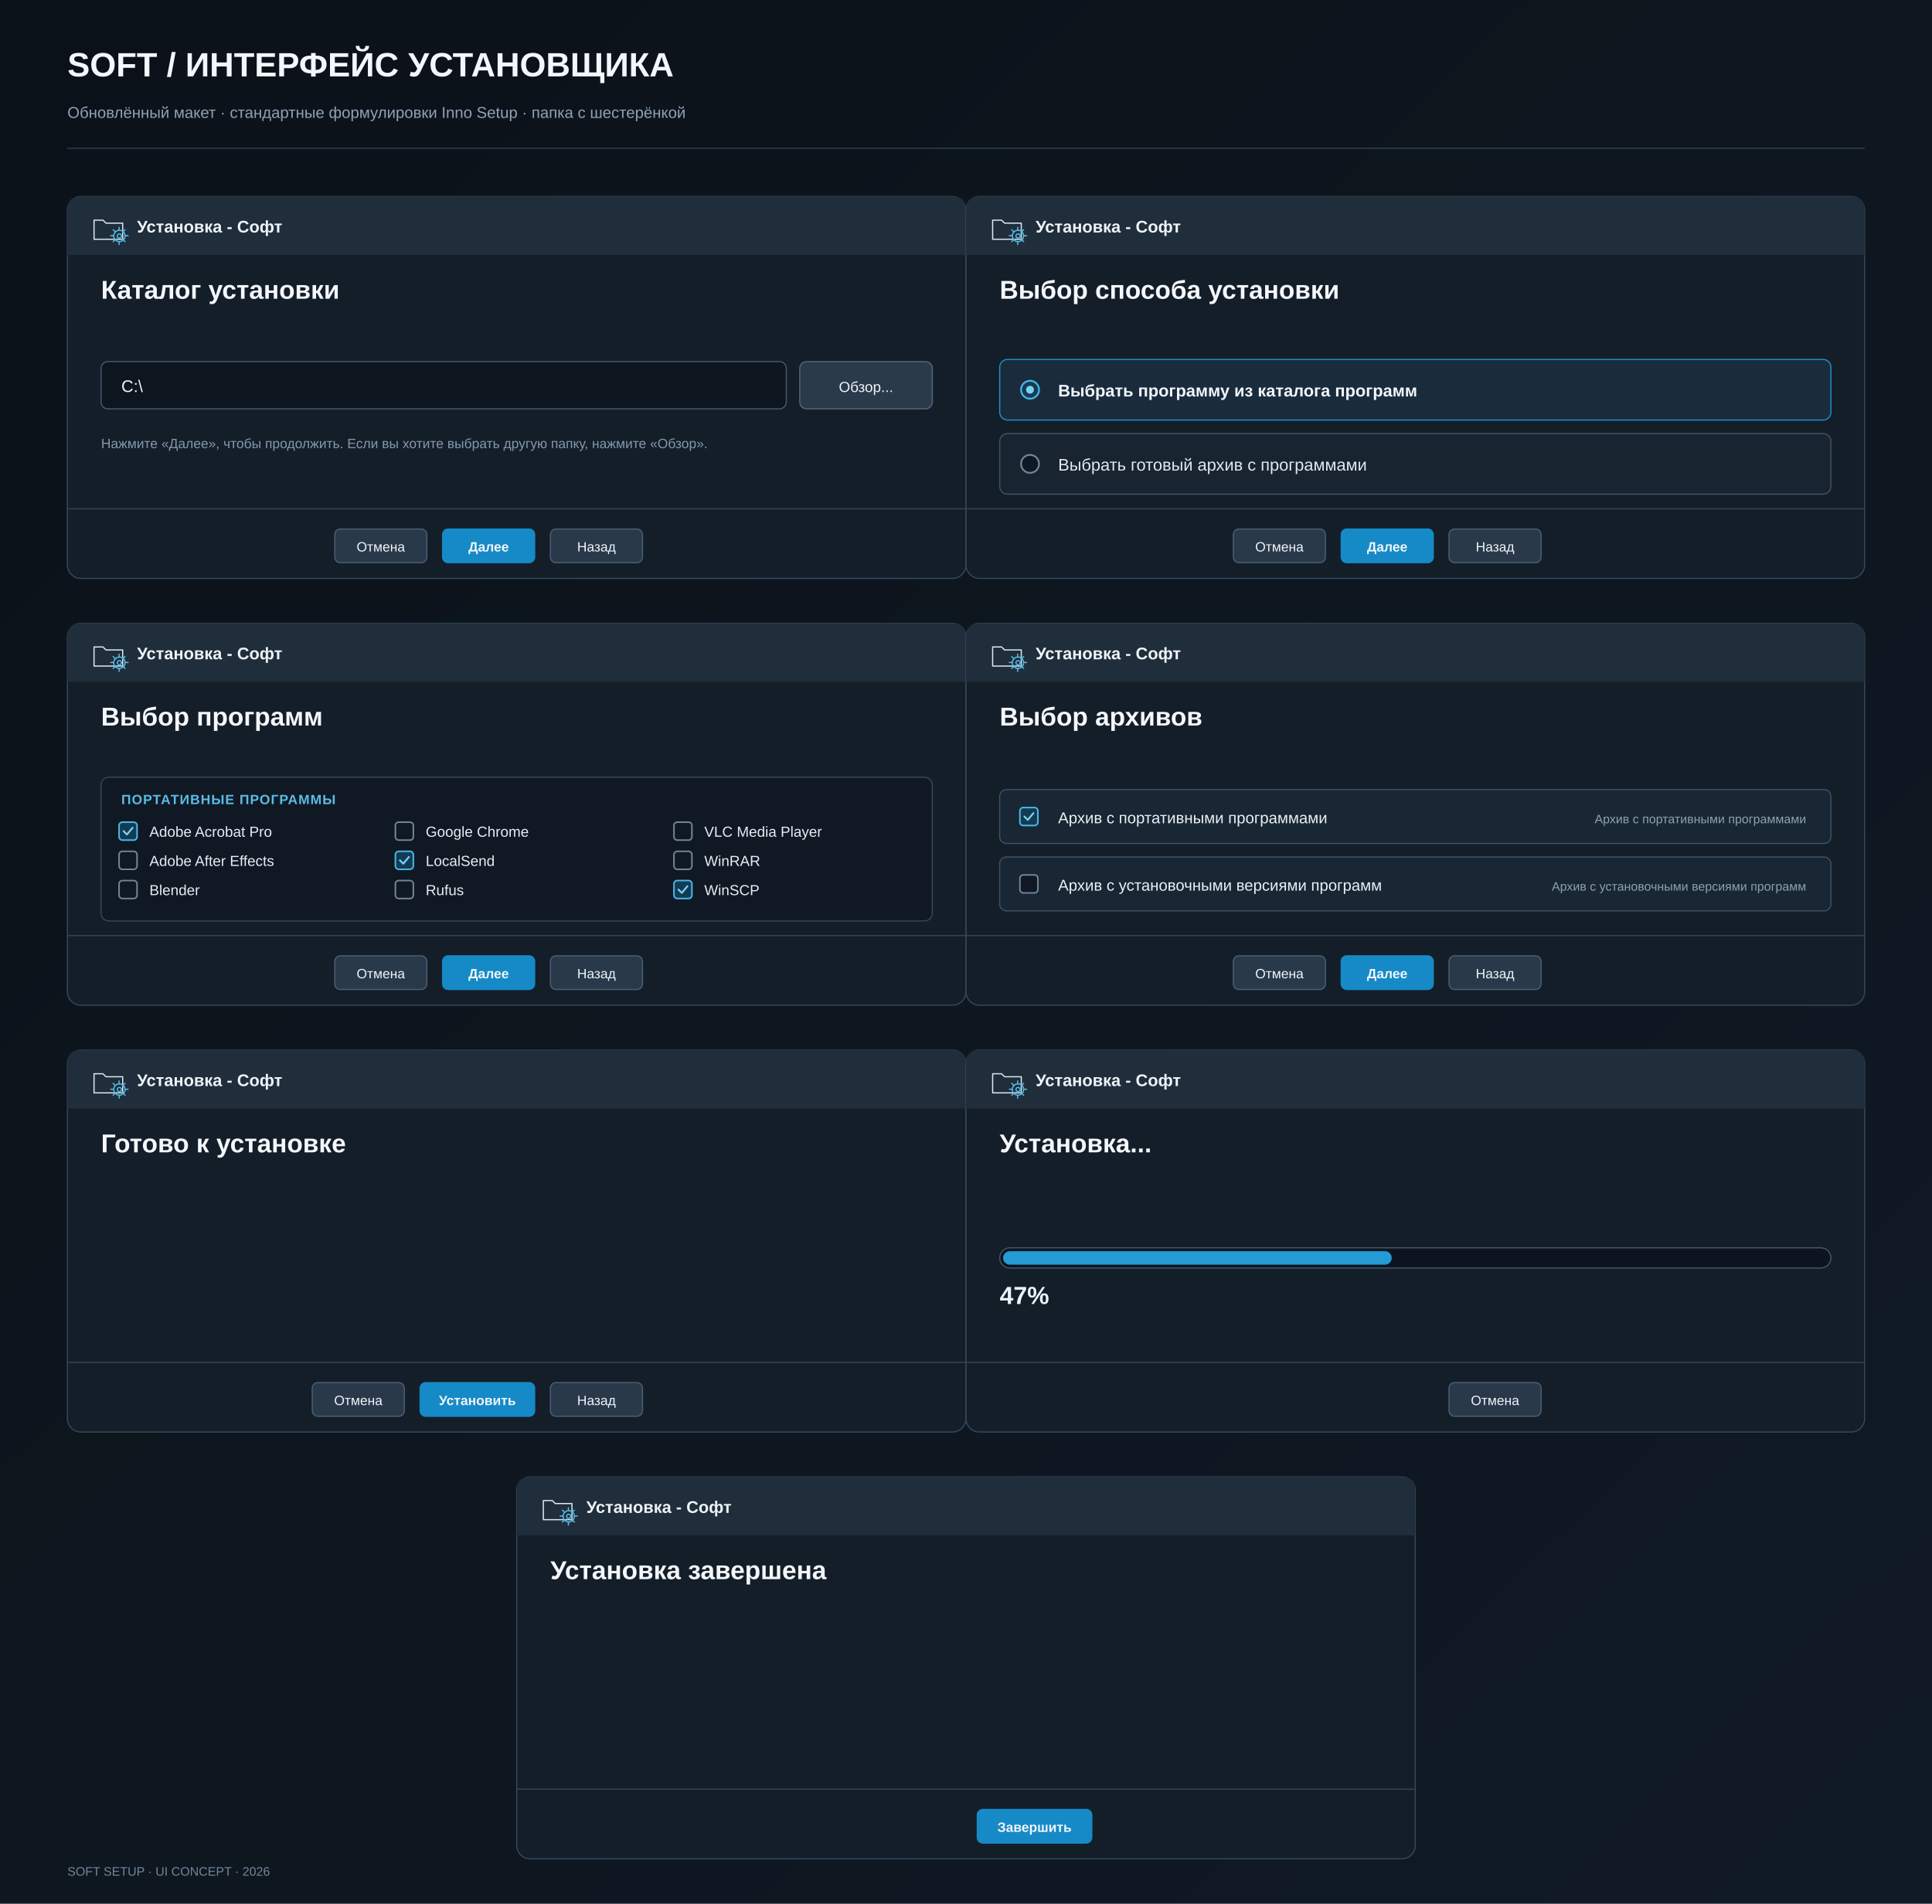
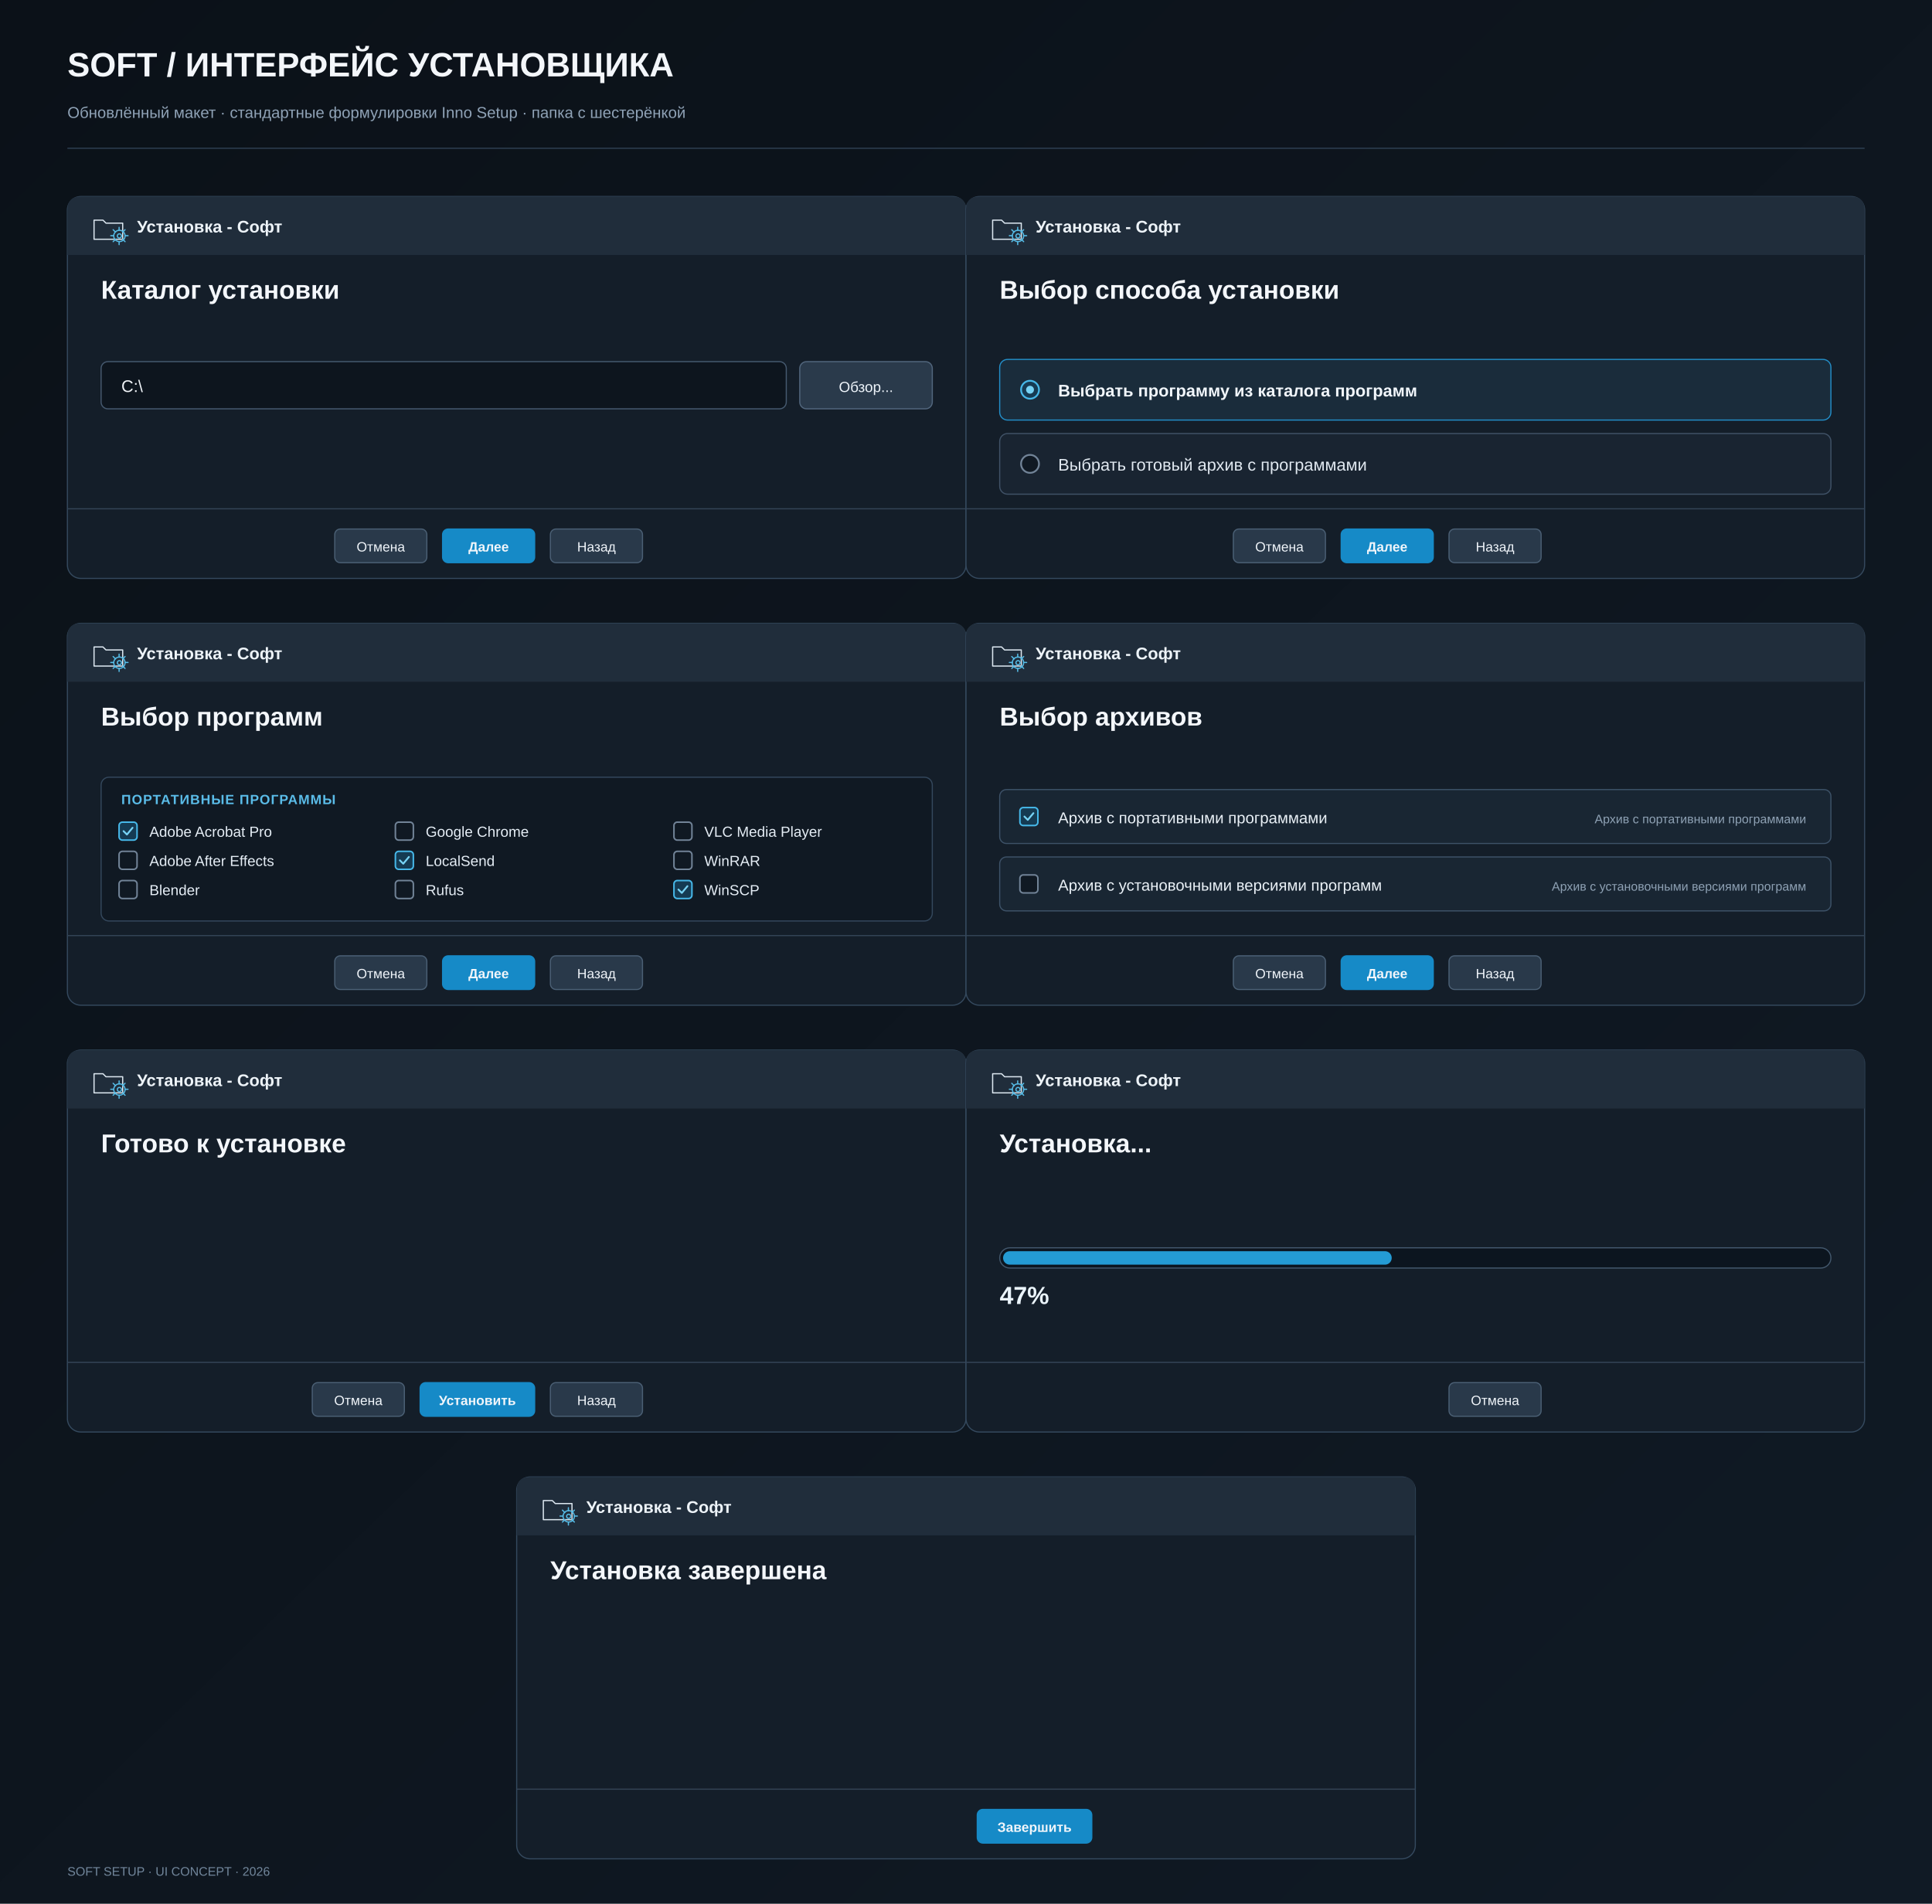
<svg xmlns="http://www.w3.org/2000/svg" width="1720" height="1695" viewBox="0 0 1720 1695">
  <defs>
    <linearGradient id="bg" x1="0" y1="0" x2="1" y2="1">
      <stop offset="0" stop-color="#0b1118" />
      <stop offset="1" stop-color="#101a25" />
    </linearGradient>
  </defs>
  <rect width="1720" height="1695" fill="url(#bg)" />
  <text x="60" y="68" font-family="Segoe UI,Arial,sans-serif" font-size="30" font-weight="700" fill="#f3f6fa">SOFT / ИНТЕРФЕЙС УСТАНОВЩИКА</text>
  <text x="60" y="105" font-family="Segoe UI,Arial,sans-serif" font-size="14" fill="#8fa2b6">Обновлённый макет · стандартные формулировки Inno Setup · папка с шестерёнкой</text>
  <path d="M60 132H1660" stroke="#2e4053" />
  <g font-family="Segoe UI,Arial,sans-serif">
    <g transform="translate(60 175)">
      <rect width="800" height="340" rx="12" fill="#141e29" stroke="#34495e" />
      <path d="M12 0H788Q800 0 800 12V52H0V12Q0 0 12 0Z" fill="#202d3b" />
      <g transform="translate(20 12)" fill="none" stroke="#dce7f0" stroke-width="1.06" stroke-linecap="round" stroke-linejoin="round">
        <path d="M3.72 13.28V9.03H11.69L14.34 11.69H29.22V26.03H3.72Z" />
        <circle cx="26.30" cy="23.06" r="5.05" stroke="#56bde8" />
        <circle cx="26.30" cy="23.06" r="1.86" stroke="#56bde8" />
        <path d="M26.03 15.40V18.06M26.03 28.16V30.81M18.59 22.84H21.25M31.34 22.84H34.00M20.72 17.53L22.84 19.66M29.22 26.03L31.34 28.16M20.72 28.16L22.84 26.03M29.22 19.66L31.34 17.53" stroke="#56bde8" />
      </g>
      <text x="62" y="32" font-size="15" font-weight="600" fill="#edf3f8">Установка - Софт</text>
      <text x="30" y="91" font-size="23" font-weight="600" fill="#f4f7fb">Каталог установки</text>
      <rect x="30" y="147" width="610" height="42" rx="6" fill="#0d151e" stroke="#465a70" />
      <text x="48" y="174" font-size="15" fill="#f0f4f8">C:\</text>
      <rect x="652" y="147" width="118" height="42" rx="6" fill="#2a3a4b" stroke="#52677e" />
      <text x="711" y="174" text-anchor="middle" font-size="13" fill="#eef4fa">Обзор...</text>
-       <text x="30" y="224" font-size="12" fill="#8498ac">Нажмите «Далее», чтобы продолжить. Если вы хотите выбрать другую папку, нажмите «Обзор».</text>
      <path d="M0 278H800" stroke="#344456" />
      <rect x="430" y="296" width="82" height="30" rx="5" fill="#29394a" stroke="#4b6075" />
      <text x="471" y="316" text-anchor="middle" font-size="12" font-weight="400" fill="#f0f5fa">Назад</text>
      <rect x="334" y="296" width="82" height="30" rx="5" fill="#168ac7" stroke="#168ac7" />
      <text x="375" y="316" text-anchor="middle" font-size="12" font-weight="600" fill="#f0f5fa">Далее</text>
      <rect x="238" y="296" width="82" height="30" rx="5" fill="#29394a" stroke="#4b6075" />
      <text x="279" y="316" text-anchor="middle" font-size="12" font-weight="400" fill="#f0f5fa">Отмена</text>
    </g>
    <g transform="translate(860 175)">
      <rect width="800" height="340" rx="12" fill="#141e29" stroke="#34495e" />
      <path d="M12 0H788Q800 0 800 12V52H0V12Q0 0 12 0Z" fill="#202d3b" />
      <g transform="translate(20 12)" fill="none" stroke="#dce7f0" stroke-width="1.06" stroke-linecap="round" stroke-linejoin="round">
        <path d="M3.72 13.28V9.03H11.69L14.34 11.69H29.22V26.03H3.72Z" />
        <circle cx="26.30" cy="23.06" r="5.05" stroke="#56bde8" />
        <circle cx="26.30" cy="23.06" r="1.86" stroke="#56bde8" />
        <path d="M26.03 15.40V18.06M26.03 28.16V30.81M18.59 22.84H21.25M31.34 22.84H34.00M20.72 17.53L22.84 19.66M29.22 26.03L31.34 28.16M20.72 28.16L22.84 26.03M29.22 19.66L31.34 17.53" stroke="#56bde8" />
      </g>
      <text x="62" y="32" font-size="15" font-weight="600" fill="#edf3f8">Установка - Софт</text>
      <text x="30" y="91" font-size="23" font-weight="600" fill="#f4f7fb">Выбор способа установки</text>
      <rect x="30" y="145" width="740" height="54" rx="7" fill="#1a2c3b" stroke="#238ec8" />
      <circle cx="57" cy="172" r="8" fill="#163b53" stroke="#46b7e8" stroke-width="1.6" />
      <circle cx="57" cy="172" r="3.5" fill="#77d3f5" />
      <text x="82" y="178" font-size="15" font-weight="600" fill="#f1f6fb">Выбрать программу из каталога программ</text>
      <rect x="30" y="211" width="740" height="54" rx="7" fill="#192431" stroke="#405267" />
      <circle cx="57" cy="238" r="8" fill="#101923" stroke="#718397" stroke-width="1.6" />
      <text x="82" y="244" font-size="15" fill="#e0e8f0">Выбрать готовый архив с программами</text>
      <path d="M0 278H800" stroke="#344456" />
      <rect x="430" y="296" width="82" height="30" rx="5" fill="#29394a" stroke="#4b6075" />
      <text x="471" y="316" text-anchor="middle" font-size="12" font-weight="400" fill="#f0f5fa">Назад</text>
      <rect x="334" y="296" width="82" height="30" rx="5" fill="#168ac7" stroke="#168ac7" />
      <text x="375" y="316" text-anchor="middle" font-size="12" font-weight="600" fill="#f0f5fa">Далее</text>
      <rect x="238" y="296" width="82" height="30" rx="5" fill="#29394a" stroke="#4b6075" />
      <text x="279" y="316" text-anchor="middle" font-size="12" font-weight="400" fill="#f0f5fa">Отмена</text>
    </g>
    <g transform="translate(60 555)">
      <rect width="800" height="340" rx="12" fill="#141e29" stroke="#34495e" />
      <path d="M12 0H788Q800 0 800 12V52H0V12Q0 0 12 0Z" fill="#202d3b" />
      <g transform="translate(20 12)" fill="none" stroke="#dce7f0" stroke-width="1.06" stroke-linecap="round" stroke-linejoin="round">
        <path d="M3.72 13.28V9.03H11.69L14.34 11.69H29.22V26.03H3.72Z" />
        <circle cx="26.30" cy="23.06" r="5.05" stroke="#56bde8" />
        <circle cx="26.30" cy="23.06" r="1.86" stroke="#56bde8" />
        <path d="M26.03 15.40V18.06M26.03 28.16V30.81M18.59 22.84H21.25M31.34 22.84H34.00M20.72 17.53L22.84 19.66M29.22 26.03L31.34 28.16M20.72 28.16L22.84 26.03M29.22 19.66L31.34 17.53" stroke="#56bde8" />
      </g>
      <text x="62" y="32" font-size="15" font-weight="600" fill="#edf3f8">Установка - Софт</text>
      <text x="30" y="91" font-size="23" font-weight="600" fill="#f4f7fb">Выбор программ</text>
      <rect x="30" y="137" width="740" height="128" rx="7" fill="#101923" stroke="#34485d" />
      <text x="48" y="161" font-size="12" font-weight="700" letter-spacing=".7" fill="#5abce8">ПОРТАТИВНЫЕ ПРОГРАММЫ</text>
      <rect x="46" y="177" width="16" height="16" rx="3" fill="#153b53" stroke="#46b7e8" stroke-width="1.4" />
      <path d="M50 185l3 3 5-6" fill="none" stroke="#77d3f5" stroke-width="1.6" stroke-linecap="round" stroke-linejoin="round" />
      <text x="73" y="190" font-size="13" fill="#e5edf5">Adobe Acrobat Pro</text>
      <rect x="46" y="203" width="16" height="16" rx="3" fill="#101923" stroke="#718397" stroke-width="1.4" />
      <text x="73" y="216" font-size="13" fill="#e5edf5">Adobe After Effects</text>
      <rect x="46" y="229" width="16" height="16" rx="3" fill="#101923" stroke="#718397" stroke-width="1.4" />
      <text x="73" y="242" font-size="13" fill="#e5edf5">Blender</text>
      <rect x="292" y="177" width="16" height="16" rx="3" fill="#101923" stroke="#718397" stroke-width="1.4" />
      <text x="319" y="190" font-size="13" fill="#e5edf5">Google Chrome</text>
      <rect x="292" y="203" width="16" height="16" rx="3" fill="#153b53" stroke="#46b7e8" stroke-width="1.4" />
      <path d="M296 211l3 3 5-6" fill="none" stroke="#77d3f5" stroke-width="1.6" stroke-linecap="round" stroke-linejoin="round" />
      <text x="319" y="216" font-size="13" fill="#e5edf5">LocalSend</text>
      <rect x="292" y="229" width="16" height="16" rx="3" fill="#101923" stroke="#718397" stroke-width="1.4" />
      <text x="319" y="242" font-size="13" fill="#e5edf5">Rufus</text>
      <rect x="540" y="177" width="16" height="16" rx="3" fill="#101923" stroke="#718397" stroke-width="1.4" />
      <text x="567" y="190" font-size="13" fill="#e5edf5">VLC Media Player</text>
      <rect x="540" y="203" width="16" height="16" rx="3" fill="#101923" stroke="#718397" stroke-width="1.4" />
      <text x="567" y="216" font-size="13" fill="#e5edf5">WinRAR</text>
      <rect x="540" y="229" width="16" height="16" rx="3" fill="#153b53" stroke="#46b7e8" stroke-width="1.4" />
      <path d="M544 237l3 3 5-6" fill="none" stroke="#77d3f5" stroke-width="1.6" stroke-linecap="round" stroke-linejoin="round" />
      <text x="567" y="242" font-size="13" fill="#e5edf5">WinSCP</text>
      <path d="M0 278H800" stroke="#344456" />
      <rect x="430" y="296" width="82" height="30" rx="5" fill="#29394a" stroke="#4b6075" />
      <text x="471" y="316" text-anchor="middle" font-size="12" font-weight="400" fill="#f0f5fa">Назад</text>
      <rect x="334" y="296" width="82" height="30" rx="5" fill="#168ac7" stroke="#168ac7" />
      <text x="375" y="316" text-anchor="middle" font-size="12" font-weight="600" fill="#f0f5fa">Далее</text>
      <rect x="238" y="296" width="82" height="30" rx="5" fill="#29394a" stroke="#4b6075" />
      <text x="279" y="316" text-anchor="middle" font-size="12" font-weight="400" fill="#f0f5fa">Отмена</text>
    </g>
    <g transform="translate(860 555)">
      <rect width="800" height="340" rx="12" fill="#141e29" stroke="#34495e" />
      <path d="M12 0H788Q800 0 800 12V52H0V12Q0 0 12 0Z" fill="#202d3b" />
      <g transform="translate(20 12)" fill="none" stroke="#dce7f0" stroke-width="1.06" stroke-linecap="round" stroke-linejoin="round">
        <path d="M3.72 13.28V9.03H11.69L14.34 11.69H29.22V26.03H3.72Z" />
        <circle cx="26.30" cy="23.06" r="5.05" stroke="#56bde8" />
        <circle cx="26.30" cy="23.06" r="1.86" stroke="#56bde8" />
        <path d="M26.03 15.40V18.06M26.03 28.16V30.81M18.59 22.84H21.25M31.34 22.84H34.00M20.72 17.53L22.84 19.66M29.22 26.03L31.34 28.16M20.72 28.16L22.84 26.03M29.22 19.66L31.34 17.53" stroke="#56bde8" />
      </g>
      <text x="62" y="32" font-size="15" font-weight="600" fill="#edf3f8">Установка - Софт</text>
      <text x="30" y="91" font-size="23" font-weight="600" fill="#f4f7fb">Выбор архивов</text>
      <rect x="30" y="148" width="740" height="48" rx="6" fill="#192633" stroke="#3d5268" />
      <rect x="48" y="164" width="16" height="16" rx="3" fill="#153b53" stroke="#46b7e8" stroke-width="1.4" />
      <path d="M52 172l3 3 5-6" fill="none" stroke="#77d3f5" stroke-width="1.6" stroke-linecap="round" stroke-linejoin="round" />
      <text x="82" y="178" font-size="14" fill="#eaf1f7">Архив с портативными программами</text>
      <text x="748" y="178" text-anchor="end" font-size="11" fill="#8ea1b4">Архив с портативными программами</text>
      <rect x="30" y="208" width="740" height="48" rx="6" fill="#192633" stroke="#3d5268" />
      <rect x="48" y="224" width="16" height="16" rx="3" fill="#101923" stroke="#718397" stroke-width="1.4" />
      <text x="82" y="238" font-size="14" fill="#eaf1f7">Архив с установочными версиями программ</text>
      <text x="748" y="238" text-anchor="end" font-size="11" fill="#8ea1b4">Архив с установочными версиями программ</text>
      <path d="M0 278H800" stroke="#344456" />
      <rect x="430" y="296" width="82" height="30" rx="5" fill="#29394a" stroke="#4b6075" />
      <text x="471" y="316" text-anchor="middle" font-size="12" font-weight="400" fill="#f0f5fa">Назад</text>
      <rect x="334" y="296" width="82" height="30" rx="5" fill="#168ac7" stroke="#168ac7" />
      <text x="375" y="316" text-anchor="middle" font-size="12" font-weight="600" fill="#f0f5fa">Далее</text>
      <rect x="238" y="296" width="82" height="30" rx="5" fill="#29394a" stroke="#4b6075" />
      <text x="279" y="316" text-anchor="middle" font-size="12" font-weight="400" fill="#f0f5fa">Отмена</text>
    </g>
    <g transform="translate(60 935)">
      <rect width="800" height="340" rx="12" fill="#141e29" stroke="#34495e" />
      <path d="M12 0H788Q800 0 800 12V52H0V12Q0 0 12 0Z" fill="#202d3b" />
      <g transform="translate(20 12)" fill="none" stroke="#dce7f0" stroke-width="1.06" stroke-linecap="round" stroke-linejoin="round">
        <path d="M3.72 13.28V9.03H11.69L14.34 11.69H29.22V26.03H3.72Z" />
        <circle cx="26.30" cy="23.06" r="5.05" stroke="#56bde8" />
        <circle cx="26.30" cy="23.06" r="1.86" stroke="#56bde8" />
        <path d="M26.03 15.40V18.06M26.03 28.16V30.81M18.59 22.84H21.25M31.34 22.84H34.00M20.72 17.53L22.84 19.66M29.22 26.03L31.34 28.16M20.72 28.16L22.84 26.03M29.22 19.66L31.34 17.53" stroke="#56bde8" />
      </g>
      <text x="62" y="32" font-size="15" font-weight="600" fill="#edf3f8">Установка - Софт</text>
      <text x="30" y="91" font-size="23" font-weight="600" fill="#f4f7fb">Готово к установке</text>
      <path d="M0 278H800" stroke="#344456" />
      <rect x="430" y="296" width="82" height="30" rx="5" fill="#29394a" stroke="#4b6075" />
      <text x="471" y="316" text-anchor="middle" font-size="12" font-weight="400" fill="#f0f5fa">Назад</text>
      <rect x="314" y="296" width="102" height="30" rx="5" fill="#168ac7" stroke="#168ac7" />
      <text x="365" y="316" text-anchor="middle" font-size="12" font-weight="600" fill="#f0f5fa">Установить</text>
      <rect x="218" y="296" width="82" height="30" rx="5" fill="#29394a" stroke="#4b6075" />
      <text x="259" y="316" text-anchor="middle" font-size="12" font-weight="400" fill="#f0f5fa">Отмена</text>
    </g>
    <g transform="translate(860 935)">
      <rect width="800" height="340" rx="12" fill="#141e29" stroke="#34495e" />
      <path d="M12 0H788Q800 0 800 12V52H0V12Q0 0 12 0Z" fill="#202d3b" />
      <g transform="translate(20 12)" fill="none" stroke="#dce7f0" stroke-width="1.06" stroke-linecap="round" stroke-linejoin="round">
        <path d="M3.72 13.28V9.03H11.69L14.34 11.69H29.22V26.03H3.72Z" />
        <circle cx="26.30" cy="23.06" r="5.05" stroke="#56bde8" />
        <circle cx="26.30" cy="23.06" r="1.86" stroke="#56bde8" />
        <path d="M26.03 15.40V18.06M26.03 28.16V30.81M18.59 22.84H21.25M31.34 22.84H34.00M20.72 17.53L22.84 19.66M29.22 26.03L31.34 28.16M20.72 28.16L22.84 26.03M29.22 19.66L31.34 17.53" stroke="#56bde8" />
      </g>
      <text x="62" y="32" font-size="15" font-weight="600" fill="#edf3f8">Установка - Софт</text>
      <text x="30" y="91" font-size="23" font-weight="600" fill="#f4f7fb">Установка...</text>
      <rect x="30" y="176" width="740" height="18" rx="9" fill="#0c151f" stroke="#43586d" />
      <rect x="33" y="179" width="346" height="12" rx="6" fill="#249bd4" />
      <text x="30" y="226" font-size="22" font-weight="600" fill="#eaf4fb">47%</text>
      <path d="M0 278H800" stroke="#344456" />
      <rect x="430" y="296" width="82" height="30" rx="5" fill="#29394a" stroke="#4b6075" />
      <text x="471" y="316" text-anchor="middle" font-size="12" font-weight="400" fill="#f0f5fa">Отмена</text>
    </g>
    <g transform="translate(460 1315)">
      <rect width="800" height="340" rx="12" fill="#141e29" stroke="#34495e" />
      <path d="M12 0H788Q800 0 800 12V52H0V12Q0 0 12 0Z" fill="#202d3b" />
      <g transform="translate(20 12)" fill="none" stroke="#dce7f0" stroke-width="1.06" stroke-linecap="round" stroke-linejoin="round">
        <path d="M3.72 13.28V9.03H11.69L14.34 11.69H29.22V26.03H3.72Z" />
        <circle cx="26.30" cy="23.06" r="5.05" stroke="#56bde8" />
        <circle cx="26.30" cy="23.06" r="1.86" stroke="#56bde8" />
        <path d="M26.03 15.40V18.06M26.03 28.16V30.81M18.59 22.84H21.25M31.34 22.84H34.00M20.72 17.53L22.84 19.66M29.22 26.03L31.34 28.16M20.72 28.16L22.84 26.03M29.22 19.66L31.34 17.53" stroke="#56bde8" />
      </g>
      <text x="62" y="32" font-size="15" font-weight="600" fill="#edf3f8">Установка - Софт</text>
      <text x="30" y="91" font-size="23" font-weight="600" fill="#f4f7fb">Установка завершена</text>
      <path d="M0 278H800" stroke="#344456" />
      <rect x="410" y="296" width="102" height="30" rx="5" fill="#168ac7" stroke="#168ac7" />
      <text x="461" y="316" text-anchor="middle" font-size="12" font-weight="600" fill="#f0f5fa">Завершить</text>
    </g>
  </g>
  <text x="60" y="1670" font-family="Segoe UI,Arial,sans-serif" font-size="11" fill="#71869b">SOFT SETUP · UI CONCEPT · 2026</text>
</svg>
